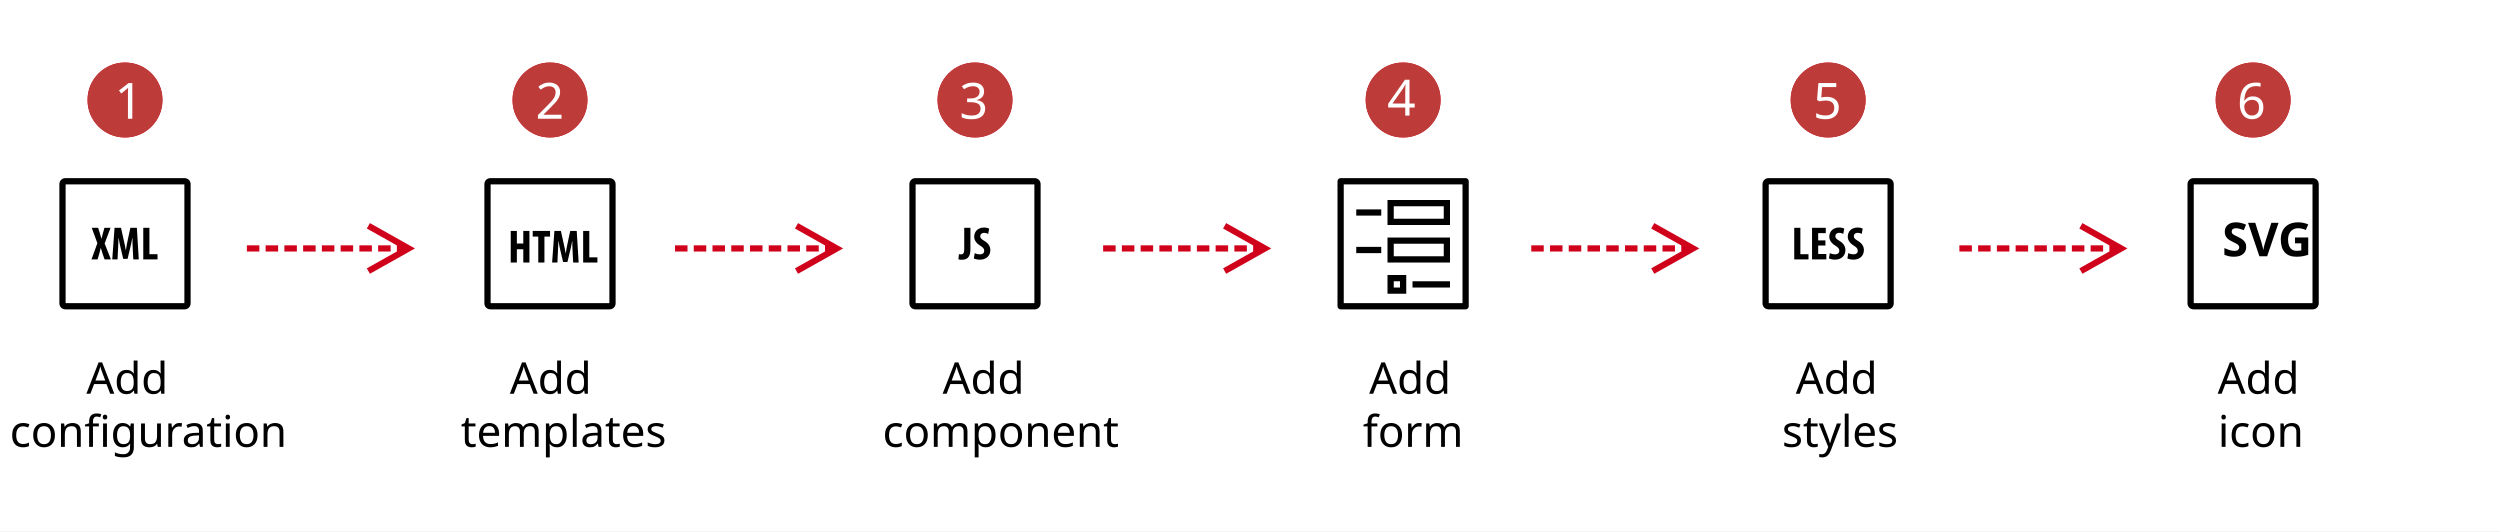
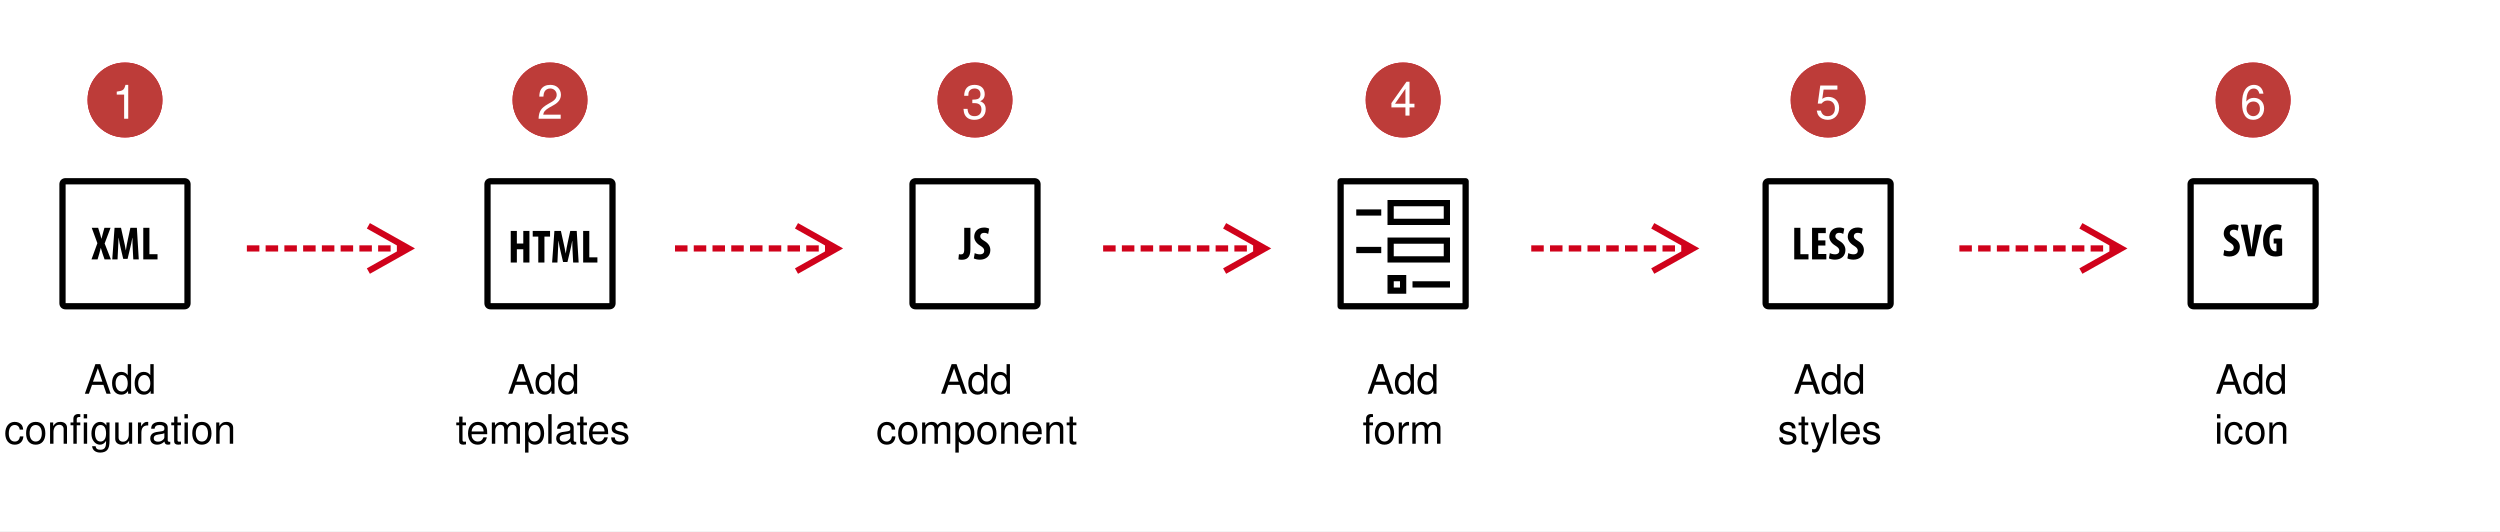
<svg xmlns="http://www.w3.org/2000/svg" xmlns:xlink="http://www.w3.org/1999/xlink" width="800px" height="170px" viewBox="0 0 800 170" version="1.1">
  <defs>
    <circle id="path-1" cx="12" cy="12" r="12" />
    <circle id="path-3" cx="12" cy="12" r="12" />
    <circle id="path-5" cx="12" cy="12" r="12" />
    <circle id="path-7" cx="12" cy="12" r="12" />
    <circle id="path-9" cx="12" cy="12" r="12" />
    <circle id="path-11" cx="12" cy="12" r="12" />
  </defs>
  <g id="content-type-overview" stroke="none" stroke-width="1" fill="none" fill-rule="evenodd">
    <rect fill="#FFFFFF" x="0" y="0" width="800" height="170" />
-     <text id="Add-configuration" font-family="EncodeSansCondensed-Regular, Encode Sans Condensed" font-size="14" font-style="condensed" font-weight="normal" fill="#000000">
-       <tspan x="27.64" y="126">Add</tspan>
-       <tspan x="3.139" y="143">configuration</tspan>
+     <text id="Add-configuration" font-family="Helvetica" font-size="13" font-weight="normal" fill="#000000">
+       <tspan x="26.935" y="126">Add</tspan>
+       <tspan x="1.281" y="142">configuration</tspan>
    </text>
    <g id="number" transform="translate(28, 20)">
      <mask id="mask-2" fill="white">
        <use xlink:href="#path-1" />
      </mask>
      <use id="Mask" fill="#D0021B" xlink:href="#path-1" />
      <g id="Colors-/-Red-/-Shade" mask="url(#mask-2)">
        <rect fill="#DF4743" x="0" y="0" width="24" height="24" />
        <rect id="color" fill="#BD3C39" fill-rule="evenodd" x="0" y="0" width="24" height="24" />
      </g>
-       <text id="1" mask="url(#mask-2)" font-family="Graphik-Medium, Graphik" font-size="16" font-weight="400" fill="#FFFFFF">
-         <tspan x="8.648" y="18">1</tspan>
+       <text id="1" mask="url(#mask-2)" font-family="Helvetica" font-size="15" font-weight="normal" fill="#FFFFFF">
+         <tspan x="7.829" y="18">1</tspan>
      </text>
    </g>
    <g id="icons8-xml" transform="translate(19, 57)" fill="#000000" fill-rule="nonzero">
      <path d="M1.953,0 C1.441,0 0.922,0.188 0.555,0.555 C0.188,0.922 0,1.441 0,1.953 L0,40.047 C0,40.555 0.188,41.078 0.555,41.445 C0.922,41.812 1.441,42 1.953,42 L40.047,42 C40.555,42 41.078,41.812 41.445,41.445 C41.812,41.078 42,40.559 42,40.047 L42,1.953 C42,1.441 41.812,0.922 41.445,0.555 C41.078,0.188 40.559,0 40.047,0 L1.953,0 Z M2,2 L40,2 L40,40 L2,40 L2,2 Z M10.352,15.891 L12.164,20.824 L10.277,26 L12.223,26 L12.766,24.172 C12.914,23.602 13.078,22.984 13.246,22.34 L13.273,22.34 C13.453,22.984 13.621,23.555 13.812,24.141 L14.457,26 L16.484,26 L14.488,20.914 L16.379,15.891 L14.418,15.891 L13.906,17.734 C13.77,18.289 13.652,18.77 13.484,19.387 L13.453,19.387 C13.289,18.816 13.156,18.289 12.988,17.766 L12.406,15.891 L10.352,15.891 Z M17.656,15.891 L16.922,26 L18.613,26 L18.781,22.488 C18.84,21.484 18.898,20.207 18.93,19.113 L18.973,19.113 C19.125,20.207 19.395,21.469 19.59,22.281 L20.43,25.832 L21.824,25.832 L22.691,22.219 C22.891,21.441 23.16,20.195 23.34,19.113 L23.387,19.113 C23.355,20.195 23.43,21.5 23.473,22.461 L23.656,26 L25.406,26 L24.797,15.891 L22.723,15.891 L21.93,19.551 C21.66,20.824 21.434,21.965 21.281,23.09 L21.254,23.09 C21.074,21.949 20.816,20.824 20.531,19.551 L19.723,15.891 L17.656,15.891 Z M26.848,15.891 L26.848,26 L31.41,26 L31.41,24.336 L28.812,24.336 L28.812,15.891 L26.848,15.891 Z" id="Shape" />
    </g>
-     <text id="Add-templates" font-family="EncodeSansCondensed-Regular, Encode Sans Condensed" font-size="14" font-style="condensed" font-weight="normal" fill="#000000">
-       <tspan x="163.139" y="126">Add</tspan>
-       <tspan x="147.466" y="143">templates</tspan>
+     <text id="Add-templates" font-family="Helvetica" font-size="13" font-weight="normal" fill="#000000">
+       <tspan x="162.435" y="126">Add</tspan>
+       <tspan x="145.82" y="142">templates</tspan>
    </text>
    <g id="number" transform="translate(164, 20)">
      <mask id="mask-4" fill="white">
        <use xlink:href="#path-3" />
      </mask>
      <use id="Mask" fill="#D0021B" xlink:href="#path-3" />
      <g id="Colors-/-Red-/-Shade" mask="url(#mask-4)">
        <rect fill="#DF4743" x="0" y="0" width="24" height="24" />
        <rect id="color" fill="#BD3C39" fill-rule="evenodd" x="0" y="0" width="24" height="24" />
      </g>
-       <text id="1" mask="url(#mask-4)" font-family="Graphik-Medium, Graphik" font-size="16" font-weight="400" fill="#FFFFFF">
-         <tspan x="7.376" y="18">2</tspan>
+       <text id="1" mask="url(#mask-4)" font-family="Helvetica" font-size="15" font-weight="normal" fill="#FFFFFF">
+         <tspan x="7.829" y="18">2</tspan>
      </text>
    </g>
    <g id="icons8-html" transform="translate(155, 57)" fill="#000000" fill-rule="nonzero">
      <path d="M1.953,0 C1.441,0 0.922,0.188 0.555,0.555 C0.188,0.922 0,1.441 0,1.953 L0,40.047 C0,40.555 0.188,41.078 0.555,41.445 C0.922,41.812 1.441,42 1.953,42 L40.047,42 C40.555,42 41.078,41.812 41.445,41.445 C41.812,41.078 42,40.559 42,40.047 L42,1.953 C42,1.441 41.812,0.922 41.445,0.555 C41.078,0.188 40.559,0 40.047,0 L1.953,0 Z M2,2 L40,2 L40,40 L2,40 L2,2 Z M8.434,16.891 L8.434,27 L10.395,27 L10.395,22.77 L12.453,22.77 L12.453,27 L14.418,27 L14.418,16.891 L12.453,16.891 L12.453,20.941 L10.395,20.941 L10.395,16.891 L8.434,16.891 Z M15.469,16.891 L15.469,18.703 L17.25,18.703 L17.25,27 L19.219,27 L19.219,18.703 L21.016,18.703 L21.016,16.891 L15.469,16.891 Z M22.41,16.891 L21.676,27 L23.375,27 L23.535,23.488 C23.598,22.484 23.656,21.211 23.688,20.113 L23.734,20.113 C23.883,21.211 24.152,22.469 24.348,23.281 L25.188,26.832 L26.582,26.832 L27.453,23.219 C27.645,22.441 27.918,21.195 28.098,20.113 L28.141,20.113 C28.113,21.195 28.188,22.5 28.234,23.461 L28.41,27 L30.168,27 L29.551,16.891 L27.484,16.891 L26.688,20.551 C26.418,21.824 26.191,22.969 26.043,24.094 L26.016,24.094 C25.832,22.949 25.578,21.824 25.293,20.551 L24.484,16.891 L22.41,16.891 Z M31.609,16.891 L31.609,27 L36.168,27 L36.168,25.336 L33.574,25.336 L33.574,16.891 L31.609,16.891 Z" id="Shape" />
    </g>
-     <text id="Add-component" font-family="EncodeSansCondensed-Regular, Encode Sans Condensed" font-size="14" font-style="condensed" font-weight="normal" fill="#000000">
-       <tspan x="301.639" y="126">Add</tspan>
-       <tspan x="282.445" y="143">component</tspan>
+     <text id="Add-component" font-family="Helvetica" font-size="13" font-weight="normal" fill="#000000">
+       <tspan x="300.935" y="126">Add</tspan>
+       <tspan x="280.34" y="142">component</tspan>
    </text>
    <g id="number" transform="translate(300, 20)">
      <mask id="mask-6" fill="white">
        <use xlink:href="#path-5" />
      </mask>
      <use id="Mask" fill="#D0021B" xlink:href="#path-5" />
      <g id="Colors-/-Red-/-Shade" mask="url(#mask-6)">
        <rect fill="#DF4743" x="0" y="0" width="24" height="24" />
        <rect id="color" fill="#BD3C39" fill-rule="evenodd" x="0" y="0" width="24" height="24" />
      </g>
-       <text id="1" mask="url(#mask-6)" font-family="Graphik-Medium, Graphik" font-size="16" font-weight="400" fill="#FFFFFF">
-         <tspan x="7.016" y="18">3</tspan>
+       <text id="1" mask="url(#mask-6)" font-family="Helvetica" font-size="15" font-weight="normal" fill="#FFFFFF">
+         <tspan x="7.829" y="18">3</tspan>
      </text>
    </g>
    <g id="icons8-js" transform="translate(291, 57)" fill="#000000" fill-rule="nonzero">
      <path d="M1.953,0 C1.441,0 0.922,0.188 0.555,0.555 C0.188,0.922 0,1.441 0,1.953 L0,40.047 C0,40.555 0.188,41.078 0.555,41.445 C0.922,41.812 1.441,42 1.953,42 L40.047,42 C40.555,42 41.078,41.812 41.445,41.445 C41.812,41.078 42,40.559 42,40.047 L42,1.953 C42,1.441 41.812,0.922 41.445,0.555 C41.078,0.188 40.559,0 40.047,0 L1.953,0 Z M2,2 L40,2 L40,40 L2,40 L2,2 Z M23.938,15.812 C21.824,15.812 20.746,17.16 20.746,18.781 C20.746,19.695 21.27,20.762 22.652,21.602 C23.504,22.156 23.953,22.516 23.953,23.25 C23.953,23.91 23.504,24.391 22.574,24.391 C22.004,24.391 21.316,24.227 20.91,24 L20.625,25.695 C20.953,25.891 21.75,26.102 22.562,26.102 C24.539,26.102 25.906,24.887 25.906,23.043 C25.906,21.977 25.41,20.957 24.074,20.145 C22.98,19.484 22.68,19.172 22.68,18.57 C22.68,18.031 23.086,17.52 23.926,17.52 C24.496,17.52 24.93,17.684 25.215,17.863 L25.531,16.172 C25.23,15.992 24.598,15.812 23.938,15.812 Z M17.551,15.902 L17.551,22.875 C17.551,24.18 17.07,24.406 16.5,24.406 C16.246,24.406 16.051,24.391 15.855,24.332 L15.688,25.98 C15.914,26.07 16.273,26.129 16.68,26.129 C18.121,26.129 19.531,25.695 19.531,22.785 L19.531,15.902 L17.551,15.902 Z" id="Shape" />
    </g>
    <path id="Line-4" d="M127,78.538 L118.26,73.622 L117.388,73.131 L118.369,71.388 L119.24,71.878 L131.24,78.628 L132.79,79.5 L131.24,80.372 L119.24,87.122 L118.369,87.612 L117.388,85.869 L118.26,85.378 L127,80.462 L127,78.538 Z M80,80.5 L79,80.5 L79,78.5 L80,78.5 L82,78.5 L83,78.5 L83,80.5 L82,80.5 L80,80.5 Z M86,80.5 L85,80.5 L85,78.5 L86,78.5 L88,78.5 L89,78.5 L89,80.5 L88,80.5 L86,80.5 Z M92,80.5 L91,80.5 L91,78.5 L92,78.5 L94,78.5 L95,78.5 L95,80.5 L94,80.5 L92,80.5 Z M98,80.5 L97,80.5 L97,78.5 L98,78.5 L100,78.5 L101,78.5 L101,80.5 L100,80.5 L98,80.5 Z M104,80.5 L103,80.5 L103,78.5 L104,78.5 L106,78.5 L107,78.5 L107,80.5 L106,80.5 L104,80.5 Z M110,80.5 L109,80.5 L109,78.5 L110,78.5 L112,78.5 L113,78.5 L113,80.5 L112,80.5 L110,80.5 Z M116,80.5 L115,80.5 L115,78.5 L116,78.5 L118,78.5 L119,78.5 L119,80.5 L118,80.5 L116,80.5 Z M122,80.5 L121,80.5 L121,78.5 L122,78.5 L124,78.5 L125,78.5 L125,80.5 L124,80.5 L122,80.5 Z" fill="#D0021B" fill-rule="nonzero" />
    <path id="Line-4" d="M264,78.538 L255.26,73.622 L254.388,73.131 L255.369,71.388 L256.24,71.878 L268.24,78.628 L269.79,79.5 L268.24,80.372 L256.24,87.122 L255.369,87.612 L254.388,85.869 L255.26,85.378 L264,80.462 L264,78.538 Z M217,80.5 L216,80.5 L216,78.5 L217,78.5 L219,78.5 L220,78.5 L220,80.5 L219,80.5 L217,80.5 Z M223,80.5 L222,80.5 L222,78.5 L223,78.5 L225,78.5 L226,78.5 L226,80.5 L225,80.5 L223,80.5 Z M229,80.5 L228,80.5 L228,78.5 L229,78.5 L231,78.5 L232,78.5 L232,80.5 L231,80.5 L229,80.5 Z M235,80.5 L234,80.5 L234,78.5 L235,78.5 L237,78.5 L238,78.5 L238,80.5 L237,80.5 L235,80.5 Z M241,80.5 L240,80.5 L240,78.5 L241,78.5 L243,78.5 L244,78.5 L244,80.5 L243,80.5 L241,80.5 Z M247,80.5 L246,80.5 L246,78.5 L247,78.5 L249,78.5 L250,78.5 L250,80.5 L249,80.5 L247,80.5 Z M253,80.5 L252,80.5 L252,78.5 L253,78.5 L255,78.5 L256,78.5 L256,80.5 L255,80.5 L253,80.5 Z M259,80.5 L258,80.5 L258,78.5 L259,78.5 L261,78.5 L262,78.5 L262,80.5 L261,80.5 L259,80.5 Z" fill="#D0021B" fill-rule="nonzero" />
    <path id="Line-4" d="M401,78.538 L392.26,73.622 L391.388,73.131 L392.369,71.388 L393.24,71.878 L405.24,78.628 L406.79,79.5 L405.24,80.372 L393.24,87.122 L392.369,87.612 L391.388,85.869 L392.26,85.378 L401,80.462 L401,78.538 Z M354,80.5 L353,80.5 L353,78.5 L354,78.5 L356,78.5 L357,78.5 L357,80.5 L356,80.5 L354,80.5 Z M360,80.5 L359,80.5 L359,78.5 L360,78.5 L362,78.5 L363,78.5 L363,80.5 L362,80.5 L360,80.5 Z M366,80.5 L365,80.5 L365,78.5 L366,78.5 L368,78.5 L369,78.5 L369,80.5 L368,80.5 L366,80.5 Z M372,80.5 L371,80.5 L371,78.5 L372,78.5 L374,78.5 L375,78.5 L375,80.5 L374,80.5 L372,80.5 Z M378,80.5 L377,80.5 L377,78.5 L378,78.5 L380,78.5 L381,78.5 L381,80.5 L380,80.5 L378,80.5 Z M384,80.5 L383,80.5 L383,78.5 L384,78.5 L386,78.5 L387,78.5 L387,80.5 L386,80.5 L384,80.5 Z M390,80.5 L389,80.5 L389,78.5 L390,78.5 L392,78.5 L393,78.5 L393,80.5 L392,80.5 L390,80.5 Z M396,80.5 L395,80.5 L395,78.5 L396,78.5 L398,78.5 L399,78.5 L399,80.5 L398,80.5 L396,80.5 Z" fill="#D0021B" fill-rule="nonzero" />
    <path id="Line-4" d="M538,78.538 L529.26,73.622 L528.388,73.131 L529.369,71.388 L530.24,71.878 L542.24,78.628 L543.79,79.5 L542.24,80.372 L530.24,87.122 L529.369,87.612 L528.388,85.869 L529.26,85.378 L538,80.462 L538,78.538 Z M491,80.5 L490,80.5 L490,78.5 L491,78.5 L493,78.5 L494,78.5 L494,80.5 L493,80.5 L491,80.5 Z M497,80.5 L496,80.5 L496,78.5 L497,78.5 L499,78.5 L500,78.5 L500,80.5 L499,80.5 L497,80.5 Z M503,80.5 L502,80.5 L502,78.5 L503,78.5 L505,78.5 L506,78.5 L506,80.5 L505,80.5 L503,80.5 Z M509,80.5 L508,80.5 L508,78.5 L509,78.5 L511,78.5 L512,78.5 L512,80.5 L511,80.5 L509,80.5 Z M515,80.5 L514,80.5 L514,78.5 L515,78.5 L517,78.5 L518,78.5 L518,80.5 L517,80.5 L515,80.5 Z M521,80.5 L520,80.5 L520,78.5 L521,78.5 L523,78.5 L524,78.5 L524,80.5 L523,80.5 L521,80.5 Z M527,80.5 L526,80.5 L526,78.5 L527,78.5 L529,78.5 L530,78.5 L530,80.5 L529,80.5 L527,80.5 Z M533,80.5 L532,80.5 L532,78.5 L533,78.5 L535,78.5 L536,78.5 L536,80.5 L535,80.5 L533,80.5 Z" fill="#D0021B" fill-rule="nonzero" />
    <path id="Line-4" d="M675,78.538 L666.26,73.622 L665.388,73.131 L666.369,71.388 L667.24,71.878 L679.24,78.628 L680.79,79.5 L679.24,80.372 L667.24,87.122 L666.369,87.612 L665.388,85.869 L666.26,85.378 L675,80.462 L675,78.538 Z M628,80.5 L627,80.5 L627,78.5 L628,78.5 L630,78.5 L631,78.5 L631,80.5 L630,80.5 L628,80.5 Z M634,80.5 L633,80.5 L633,78.5 L634,78.5 L636,78.5 L637,78.5 L637,80.5 L636,80.5 L634,80.5 Z M640,80.5 L639,80.5 L639,78.5 L640,78.5 L642,78.5 L643,78.5 L643,80.5 L642,80.5 L640,80.5 Z M646,80.5 L645,80.5 L645,78.5 L646,78.5 L648,78.5 L649,78.5 L649,80.5 L648,80.5 L646,80.5 Z M652,80.5 L651,80.5 L651,78.5 L652,78.5 L654,78.5 L655,78.5 L655,80.5 L654,80.5 L652,80.5 Z M658,80.5 L657,80.5 L657,78.5 L658,78.5 L660,78.5 L661,78.5 L661,80.5 L660,80.5 L658,80.5 Z M664,80.5 L663,80.5 L663,78.5 L664,78.5 L666,78.5 L667,78.5 L667,80.5 L666,80.5 L664,80.5 Z M670,80.5 L669,80.5 L669,78.5 L670,78.5 L672,78.5 L673,78.5 L673,80.5 L672,80.5 L670,80.5 Z" fill="#D0021B" fill-rule="nonzero" />
    <g id="number" transform="translate(437, 20)">
      <mask id="mask-8" fill="white">
        <use xlink:href="#path-7" />
      </mask>
      <use id="Mask" fill="#D0021B" xlink:href="#path-7" />
      <g id="Colors-/-Red-/-Shade" mask="url(#mask-8)">
        <rect fill="#DF4743" x="0" y="0" width="24" height="24" />
        <rect id="color" fill="#BD3C39" fill-rule="evenodd" x="0" y="0" width="24" height="24" />
      </g>
-       <text id="1" mask="url(#mask-8)" font-family="Graphik-Medium, Graphik" font-size="16" font-weight="400" fill="#FFFFFF">
-         <tspan x="6.872" y="17">4</tspan>
+       <text id="1" mask="url(#mask-8)" font-family="Helvetica" font-size="15" font-weight="normal" fill="#FFFFFF">
+         <tspan x="7.829" y="17">4</tspan>
      </text>
    </g>
    <g id="icons8-form" transform="translate(428, 57)" fill="#000000" fill-rule="nonzero">
      <path d="M1,0 C0.448,5.52179053e-05 5.52179053e-05,0.448 -8.8817842e-16,1 L0,41 C5.52179053e-05,41.552 0.448,42 1,42 L41,42 C41.552,42 42,41.552 42,41 L42,1 C42,0.448 41.552,5.52179053e-05 41,-8.8817842e-16 L1,0 Z M2,2 L40,2 L40,40 L2,40 L2,2 Z M16,7 L16,8 L16,15 L36,15 L36,7 L16,7 Z M18,9 L34,9 L34,13 L18,13 L18,9 Z M6,10 L6,12 L14,12 L14,10 L6,10 Z M16,19 L16,20 L16,27 L36,27 L36,19 L16,19 Z M18,21 L34,21 L34,25 L18,25 L18,21 Z M6,22 L6,24 L14,24 L14,22 L6,22 Z M16,31 L16,32 L16,37 L22,37 L22,31 L16,31 Z M18,33 L20,33 L20,35 L18,35 L18,33 Z M24,33 L24,35 L36,35 L36,33 L24,33 Z" id="Shape" />
    </g>
-     <text id="Add-form" font-family="EncodeSansCondensed-Regular, Encode Sans Condensed" font-size="14" font-style="condensed" font-weight="normal" fill="#000000">
-       <tspan x="438.139" y="126">Add </tspan>
-       <tspan x="436.116" y="143">form</tspan>
+     <text id="Add-form" font-family="Helvetica" font-size="13" font-weight="normal" fill="#000000">
+       <tspan x="437.435" y="126">Add </tspan>
+       <tspan x="436" y="142">form</tspan>
    </text>
    <g id="number" transform="translate(573, 20)">
      <mask id="mask-10" fill="white">
        <use xlink:href="#path-9" />
      </mask>
      <use id="Mask" fill="#D0021B" xlink:href="#path-9" />
      <g id="Colors-/-Red-/-Shade" mask="url(#mask-10)">
        <rect fill="#DF4743" x="0" y="0" width="24" height="24" />
        <rect id="color" fill="#BD3C39" fill-rule="evenodd" x="0" y="0" width="24" height="24" />
      </g>
-       <text id="1" mask="url(#mask-10)" font-family="Graphik-Medium, Graphik" font-size="16" font-weight="400" fill="#FFFFFF">
-         <tspan x="7.168" y="18">5</tspan>
+       <text id="1" mask="url(#mask-10)" font-family="Helvetica" font-size="15" font-weight="normal" fill="#FFFFFF">
+         <tspan x="7.829" y="18">5</tspan>
      </text>
    </g>
    <path d="M565.953,57 L604.047,57 C604.559,57 605.078,57.188 605.445,57.555 C605.812,57.922 606,58.441 606,58.953 L606,97.047 C606,97.559 605.812,98.078 605.445,98.445 C605.078,98.812 604.555,99 604.047,99 L565.953,99 C565.441,99 564.922,98.812 564.555,98.445 C564.188,98.078 564,97.555 564,97.047 L564,58.953 C564,58.441 564.188,57.922 564.555,57.555 C564.922,57.188 565.441,57 565.953,57 Z M566,59 L566,97 L604,97 L604,59 L566,59 Z" id="Combined-Shape" fill="#000000" fill-rule="nonzero" />
    <path d="M574.155,83 L574.155,72.89 L576.12,72.89 L576.12,81.335 L578.715,81.335 L578.715,83 L574.155,83 Z M584.13,76.925 L584.13,78.56 L581.82,78.56 L581.82,81.29 L584.43,81.29 L584.43,83 L579.855,83 L579.855,72.89 L584.25,72.89 L584.25,74.6 L581.82,74.6 L581.82,76.925 L584.13,76.925 Z M585.255,82.685 L585.54,80.99 C585.945,81.215 586.635,81.38 587.205,81.38 C588.135,81.38 588.585,80.9 588.585,80.24 C588.585,79.505 588.135,79.145 587.28,78.59 C585.9,77.75 585.375,76.685 585.375,75.77 C585.375,74.15 586.455,72.8 588.57,72.8 C589.23,72.8 589.86,72.98 590.16,73.16 L589.845,74.855 C589.56,74.675 589.125,74.51 588.555,74.51 C587.715,74.51 587.31,75.02 587.31,75.56 C587.31,76.16 587.61,76.475 588.705,77.135 C590.04,77.945 590.535,78.965 590.535,80.03 C590.535,81.875 589.17,83.09 587.19,83.09 C586.38,83.09 585.585,82.88 585.255,82.685 Z M591.165,82.685 L591.45,80.99 C591.855,81.215 592.545,81.38 593.115,81.38 C594.045,81.38 594.495,80.9 594.495,80.24 C594.495,79.505 594.045,79.145 593.19,78.59 C591.81,77.75 591.285,76.685 591.285,75.77 C591.285,74.15 592.365,72.8 594.48,72.8 C595.14,72.8 595.77,72.98 596.07,73.16 L595.755,74.855 C595.47,74.675 595.035,74.51 594.465,74.51 C593.625,74.51 593.22,75.02 593.22,75.56 C593.22,76.16 593.52,76.475 594.615,77.135 C595.95,77.945 596.445,78.965 596.445,80.03 C596.445,81.875 595.08,83.09 593.1,83.09 C592.29,83.09 591.495,82.88 591.165,82.685 Z" id="LESS" fill="#000000" />
-     <text id="Add-styles" font-family="EncodeSansCondensed-Regular, Encode Sans Condensed" font-size="14" font-style="condensed" font-weight="normal" fill="#000000">
-       <tspan x="574.639" y="126">Add</tspan>
-       <tspan x="570.233" y="143">styles</tspan>
+     <text id="Add-styles" font-family="Helvetica" font-size="13" font-weight="normal" fill="#000000">
+       <tspan x="573.935" y="126">Add</tspan>
+       <tspan x="568.885" y="142">styles</tspan>
    </text>
-     <text id="Add-icon" font-family="EncodeSansCondensed-Regular, Encode Sans Condensed" font-size="14" font-style="condensed" font-weight="normal" fill="#000000">
-       <tspan x="709.639" y="126">Add</tspan>
-       <tspan x="709.745" y="143">icon</tspan>
+     <text id="Add-icon" font-family="Helvetica" font-size="13" font-weight="normal" fill="#000000">
+       <tspan x="708.935" y="126">Add</tspan>
+       <tspan x="708.576" y="142">icon</tspan>
    </text>
    <g id="icons8-js" transform="translate(700, 57)" fill="#000000" fill-rule="nonzero">
      <path d="M1.953,0 C1.441,0 0.922,0.188 0.555,0.555 C0.188,0.922 0,1.441 0,1.953 L0,40.047 C0,40.555 0.188,41.078 0.555,41.445 C0.922,41.812 1.441,42 1.953,42 L40.047,42 C40.555,42 41.078,41.812 41.445,41.445 C41.812,41.078 42,40.559 42,40.047 L42,1.953 C42,1.441 41.812,0.922 41.445,0.555 C41.078,0.188 40.559,0 40.047,0 L1.953,0 Z M2,2 L40,2 L40,40 L2,40 L2,2 Z M23.938,15.812 C21.824,15.812 20.746,17.16 20.746,18.781 C20.746,19.695 21.27,20.762 22.652,21.602 C23.504,22.156 23.953,22.516 23.953,23.25 C23.953,23.91 23.504,24.391 22.574,24.391 C22.004,24.391 21.316,24.227 20.91,24 L20.625,25.695 C20.953,25.891 21.75,26.102 22.562,26.102 C24.539,26.102 25.906,24.887 25.906,23.043 C25.906,21.977 25.41,20.957 24.074,20.145 C22.98,19.484 22.68,19.172 22.68,18.57 C22.68,18.031 23.086,17.52 23.926,17.52 C24.496,17.52 24.93,17.684 25.215,17.863 L25.531,16.172 C25.23,15.992 24.598,15.812 23.938,15.812 Z M17.551,15.902 L17.551,22.875 C17.551,24.18 17.07,24.406 16.5,24.406 C16.246,24.406 16.051,24.391 15.855,24.332 L15.688,25.98 C15.914,26.07 16.273,26.129 16.68,26.129 C18.121,26.129 19.531,25.695 19.531,22.785 L19.531,15.902 L17.551,15.902 Z" id="Shape" />
    </g>
    <rect id="Rectangle" fill="#FFFFFF" x="710" y="70" width="22" height="16" />
    <g id="number" transform="translate(709, 20)">
      <mask id="mask-12" fill="white">
        <use xlink:href="#path-11" />
      </mask>
      <use id="Mask" fill="#D0021B" xlink:href="#path-11" />
      <g id="Colors-/-Red-/-Shade" mask="url(#mask-12)">
        <rect fill="#DF4743" x="0" y="0" width="24" height="24" />
        <rect id="color" fill="#BD3C39" fill-rule="evenodd" x="0" y="0" width="24" height="24" />
      </g>
-       <text id="1" mask="url(#mask-12)" font-family="Graphik-Medium, Graphik" font-size="16" font-weight="400" fill="#FFFFFF">
-         <tspan x="6.872" y="18">6</tspan>
+       <text id="1" mask="url(#mask-12)" font-family="Helvetica" font-size="15" font-weight="normal" fill="#FFFFFF">
+         <tspan x="7.829" y="18">6</tspan>
      </text>
    </g>
-     <text id="SVG" font-family="MyriadPro-BoldCond, Myriad Pro" font-size="15" font-style="condensed" font-weight="bold" fill="#000000">
-       <tspan x="711.115" y="82">SVG</tspan>
-     </text>
+     <path d="M711.475,81.685 L711.76,79.99 C712.165,80.215 712.855,80.38 713.425,80.38 C714.355,80.38 714.805,79.9 714.805,79.24 C714.805,78.505 714.355,78.145 713.5,77.59 C712.12,76.75 711.595,75.685 711.595,74.77 C711.595,73.15 712.675,71.8 714.79,71.8 C715.45,71.8 716.08,71.98 716.38,72.16 L716.065,73.855 C715.78,73.675 715.345,73.51 714.775,73.51 C713.935,73.51 713.53,74.02 713.53,74.56 C713.53,75.16 713.83,75.475 714.925,76.135 C716.26,76.945 716.755,77.965 716.755,79.03 C716.755,80.875 715.39,82.09 713.41,82.09 C712.6,82.09 711.805,81.88 711.475,81.685 Z M721.51,82 L719.305,82 L717.04,71.89 L719.215,71.89 L719.935,76.255 C720.115,77.335 720.325,78.58 720.46,79.765 L720.49,79.765 C720.625,78.565 720.79,77.35 720.97,76.21 L721.66,71.89 L723.82,71.89 L721.51,82 Z M730.285,76.33 L730.285,81.73 C729.85,81.91 728.92,82.09 728.185,82.09 C727.03,82.09 726.16,81.76 725.485,81.085 C724.615,80.245 724.15,78.745 724.18,77.005 C724.225,73.33 726.325,71.8 728.47,71.8 C729.235,71.8 729.805,71.95 730.12,72.1 L729.775,73.795 C729.49,73.645 729.115,73.57 728.62,73.57 C727.285,73.57 726.22,74.485 726.22,77.125 C726.22,79.555 727.165,80.425 728.08,80.425 C728.26,80.425 728.395,80.41 728.47,80.38 L728.47,77.935 L727.57,77.935 L727.57,76.33 L730.285,76.33 Z" id="SVG" fill="#000000" fill-rule="nonzero" />
  </g>
</svg>
